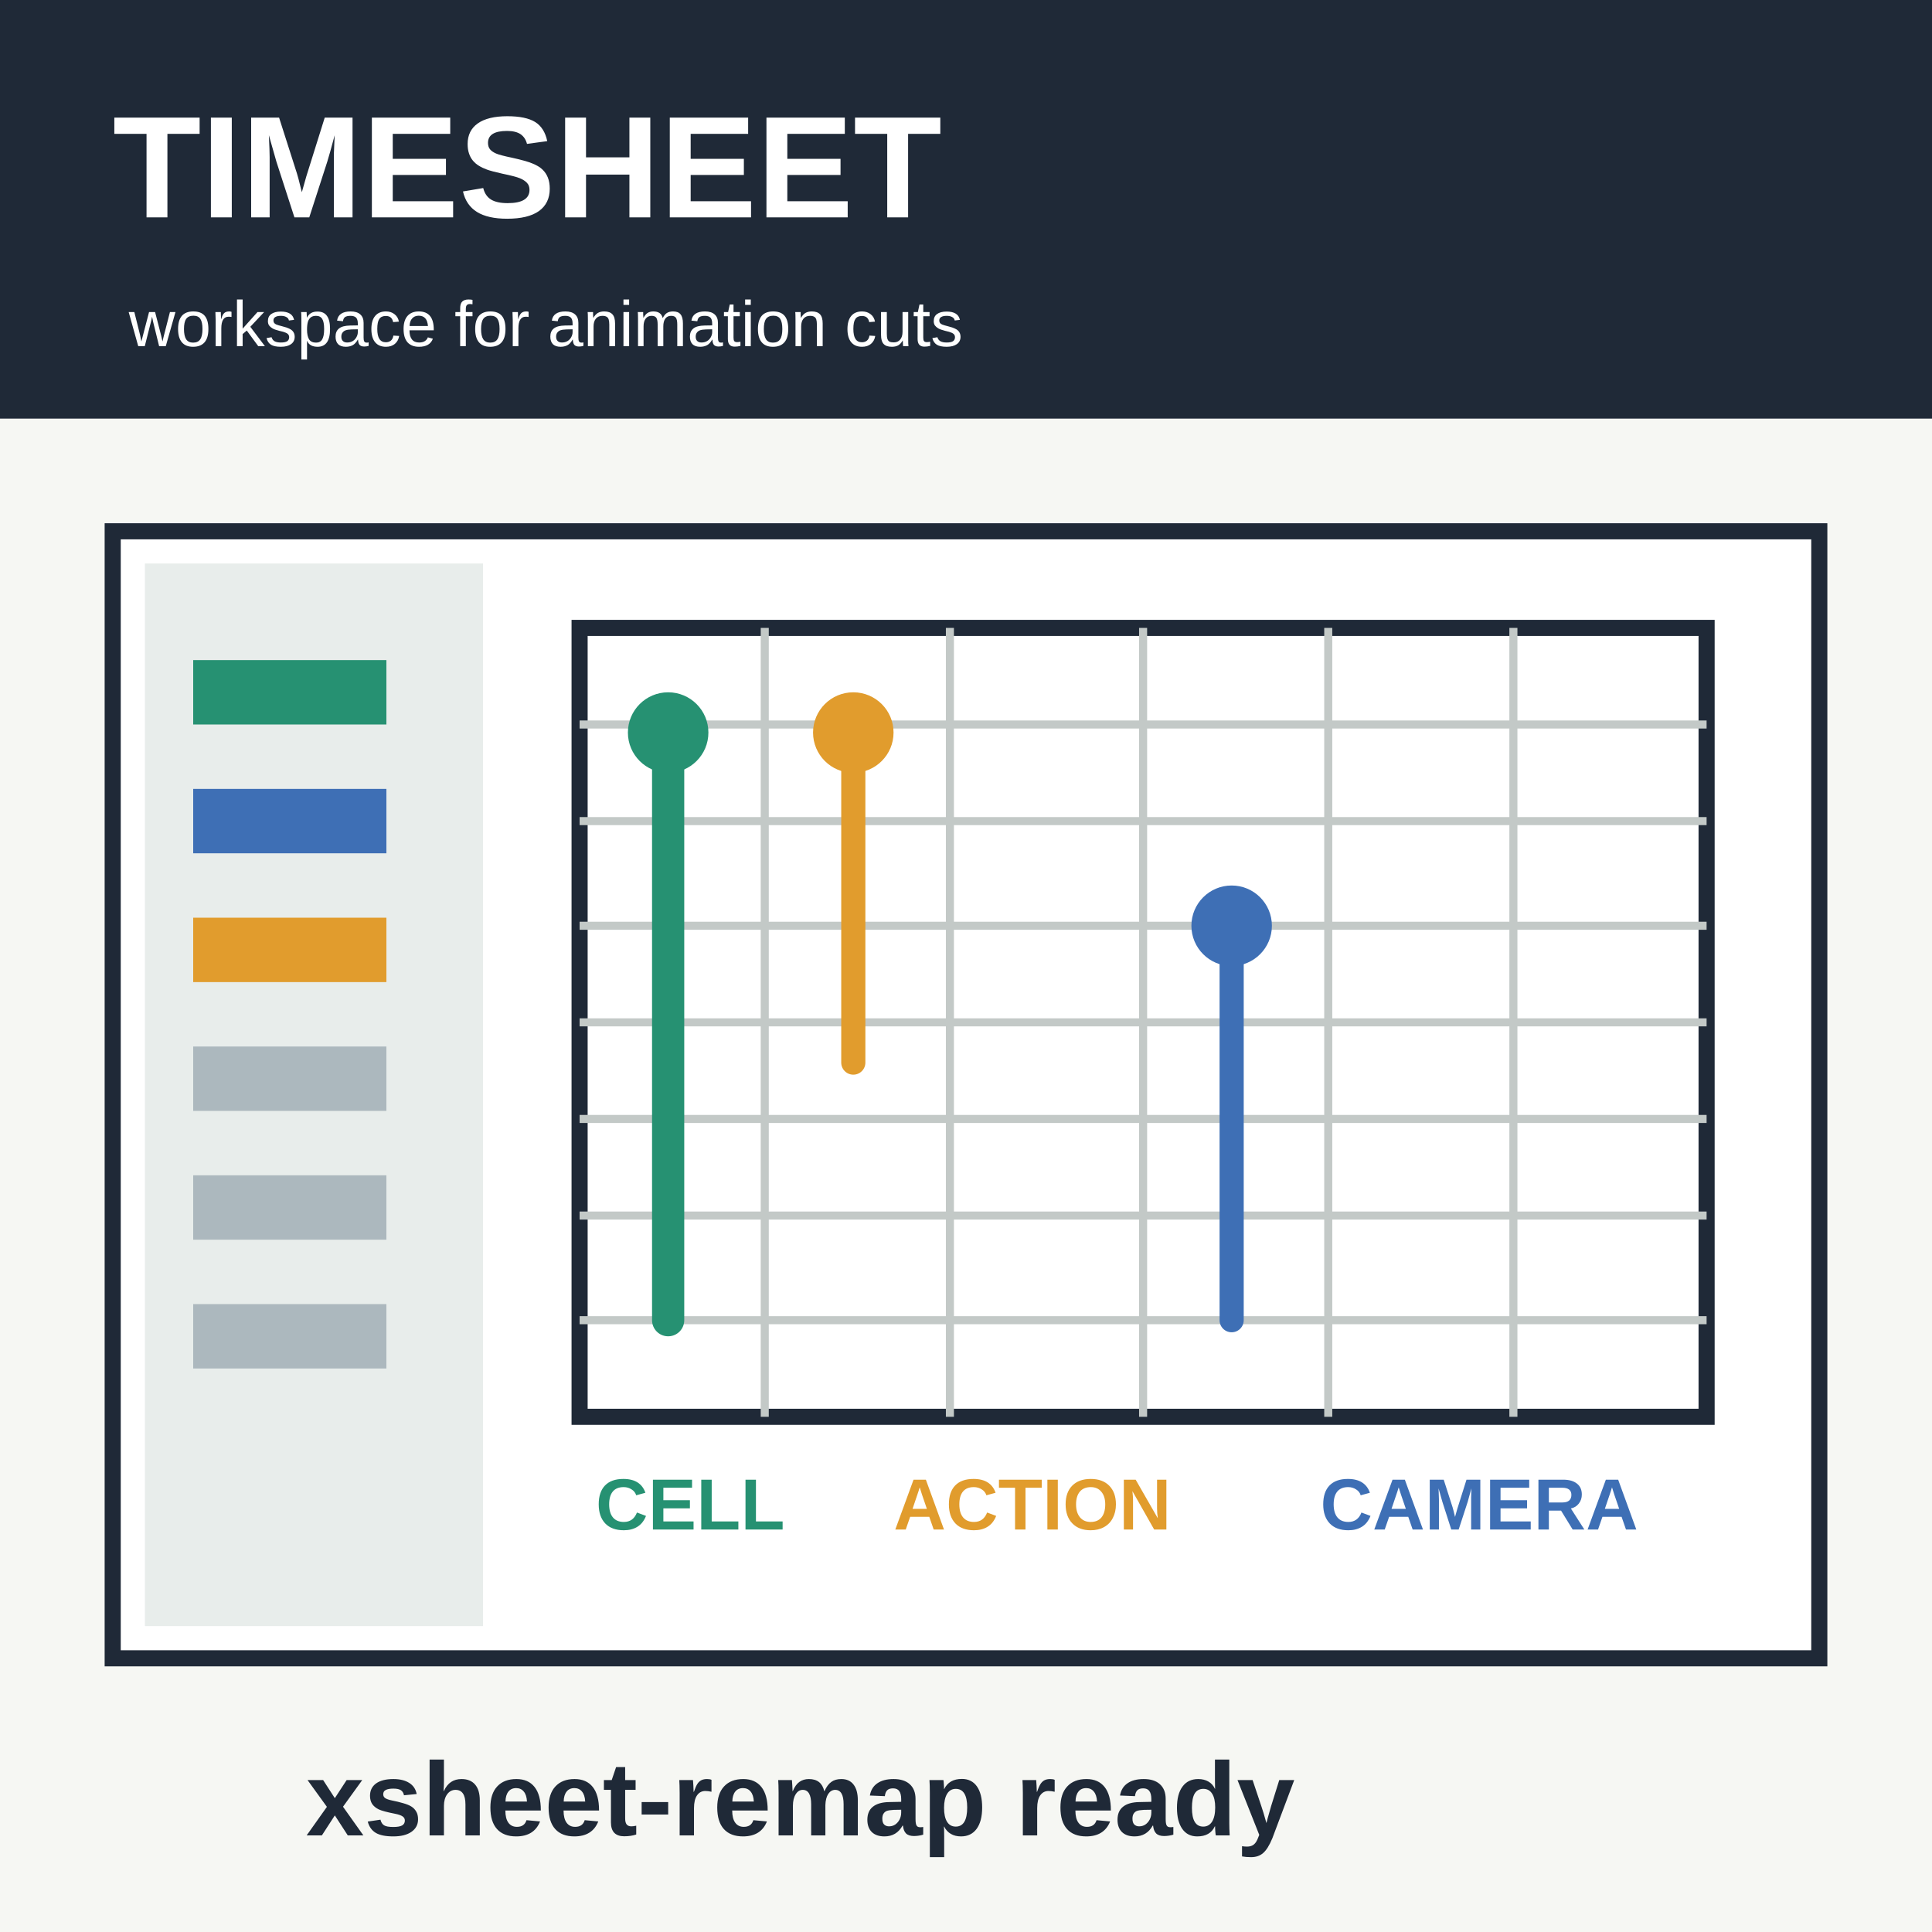
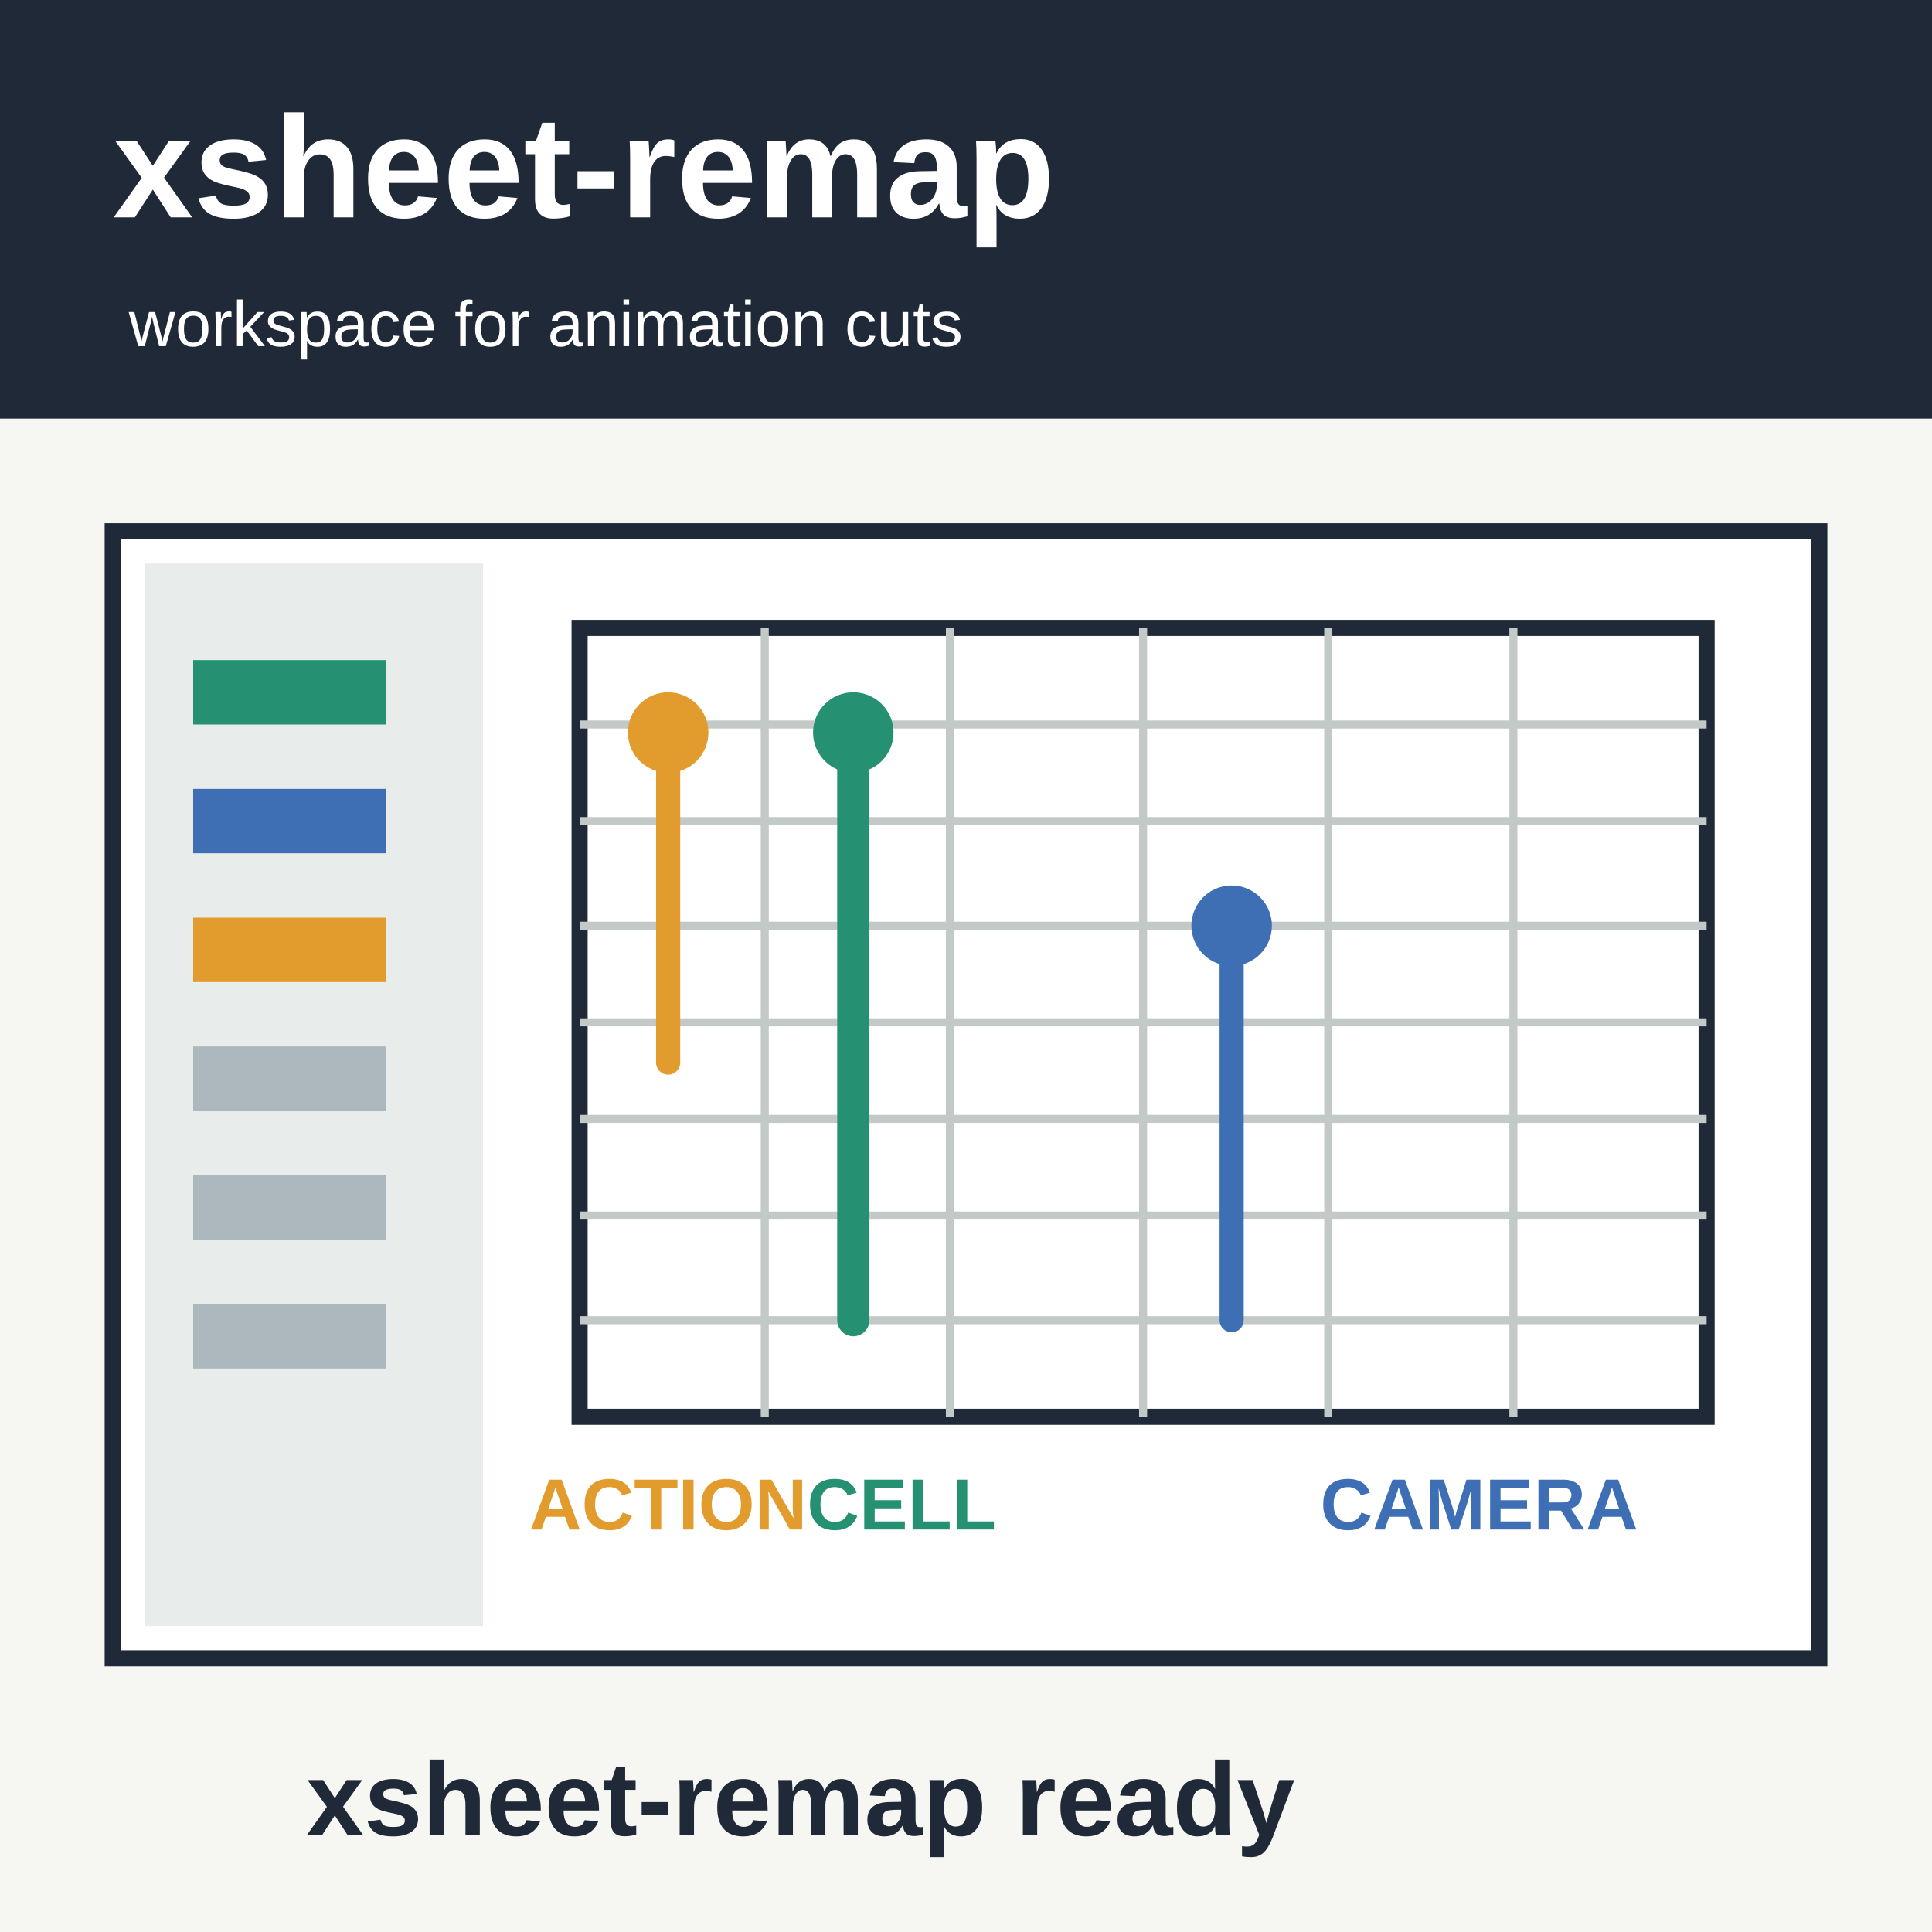
- <svg xmlns="http://www.w3.org/2000/svg" viewBox="0 0 240 240" width="240" height="240" role="img" aria-label="Timesheet workspace thumbnail">
+ <svg xmlns="http://www.w3.org/2000/svg" viewBox="0 0 240 240" width="240" height="240" role="img" aria-label="xsheet-remap workspace thumbnail">
  <rect width="240" height="240" fill="#f6f7f3" />
  <rect x="0" y="0" width="240" height="52" fill="#1f2937" />
-   <text x="14" y="27" font-family="Segoe UI, Arial, sans-serif" font-size="18" font-weight="700" fill="#ffffff">TIMESHEET</text>
+   <text x="14" y="27" font-family="Segoe UI, Arial, sans-serif" font-size="18" font-weight="700" fill="#ffffff">xsheet-remap</text>
  <text x="16" y="43" font-family="Segoe UI, Arial, sans-serif" font-size="8" fill="#ffffff">workspace for animation cuts</text>
  <rect x="14" y="66" width="212" height="140" fill="#ffffff" stroke="#1f2937" stroke-width="2" />
  <rect x="18" y="70" width="42" height="132" fill="#e8edeb" />
  <rect x="24" y="82" width="24" height="8" fill="#269172" />
  <rect x="24" y="98" width="24" height="8" fill="#3e6fb5" />
  <rect x="24" y="114" width="24" height="8" fill="#e19c2d" />
  <rect x="24" y="130" width="24" height="8" fill="#acb8be" />
  <rect x="24" y="146" width="24" height="8" fill="#acb8be" />
  <rect x="24" y="162" width="24" height="8" fill="#acb8be" />
  <rect x="72" y="78" width="140" height="98" fill="none" stroke="#1f2937" stroke-width="2" />
  <g stroke="#c3c9c7" stroke-width="1">
    <line x1="95" y1="78" x2="95" y2="176" />
    <line x1="118" y1="78" x2="118" y2="176" />
    <line x1="142" y1="78" x2="142" y2="176" />
    <line x1="165" y1="78" x2="165" y2="176" />
    <line x1="188" y1="78" x2="188" y2="176" />
    <line x1="72" y1="90" x2="212" y2="90" />
    <line x1="72" y1="102" x2="212" y2="102" />
    <line x1="72" y1="115" x2="212" y2="115" />
    <line x1="72" y1="127" x2="212" y2="127" />
    <line x1="72" y1="139" x2="212" y2="139" />
    <line x1="72" y1="151" x2="212" y2="151" />
    <line x1="72" y1="164" x2="212" y2="164" />
  </g>
-   <line x1="83" y1="92" x2="83" y2="164" stroke="#269172" stroke-width="4" stroke-linecap="round" />
-   <line x1="106" y1="92" x2="106" y2="132" stroke="#e19c2d" stroke-width="3" stroke-linecap="round" />
+   <line x1="83" y1="92" x2="83" y2="132" stroke="#e19c2d" stroke-width="3" stroke-linecap="round" />
+   <line x1="106" y1="92" x2="106" y2="164" stroke="#269172" stroke-width="4" stroke-linecap="round" />
  <line x1="153" y1="116" x2="153" y2="164" stroke="#3e6fb5" stroke-width="3" stroke-linecap="round" />
-   <circle cx="83" cy="91" r="5" fill="#269172" />
-   <circle cx="106" cy="91" r="5" fill="#e19c2d" />
+   <circle cx="83" cy="91" r="5" fill="#e19c2d" />
+   <circle cx="106" cy="91" r="5" fill="#269172" />
  <circle cx="153" cy="115" r="5" fill="#3e6fb5" />
-   <text x="74" y="190" font-family="Segoe UI, Arial, sans-serif" font-size="9" font-weight="700" fill="#269172">CELL</text>
-   <text x="111" y="190" font-family="Segoe UI, Arial, sans-serif" font-size="9" font-weight="700" fill="#e19c2d">ACTION</text>
+   <text x="83" y="190" text-anchor="middle" font-family="Segoe UI, Arial, sans-serif" font-size="9" font-weight="700" fill="#e19c2d">ACTION</text>
+   <text x="112" y="190" text-anchor="middle" font-family="Segoe UI, Arial, sans-serif" font-size="9" font-weight="700" fill="#269172">CELL</text>
  <text x="164" y="190" font-family="Segoe UI, Arial, sans-serif" font-size="9" font-weight="700" fill="#3e6fb5">CAMERA</text>
  <text x="38" y="228" font-family="Segoe UI, Arial, sans-serif" font-size="13" font-weight="700" fill="#1f2937">xsheet-remap ready</text>
</svg>
